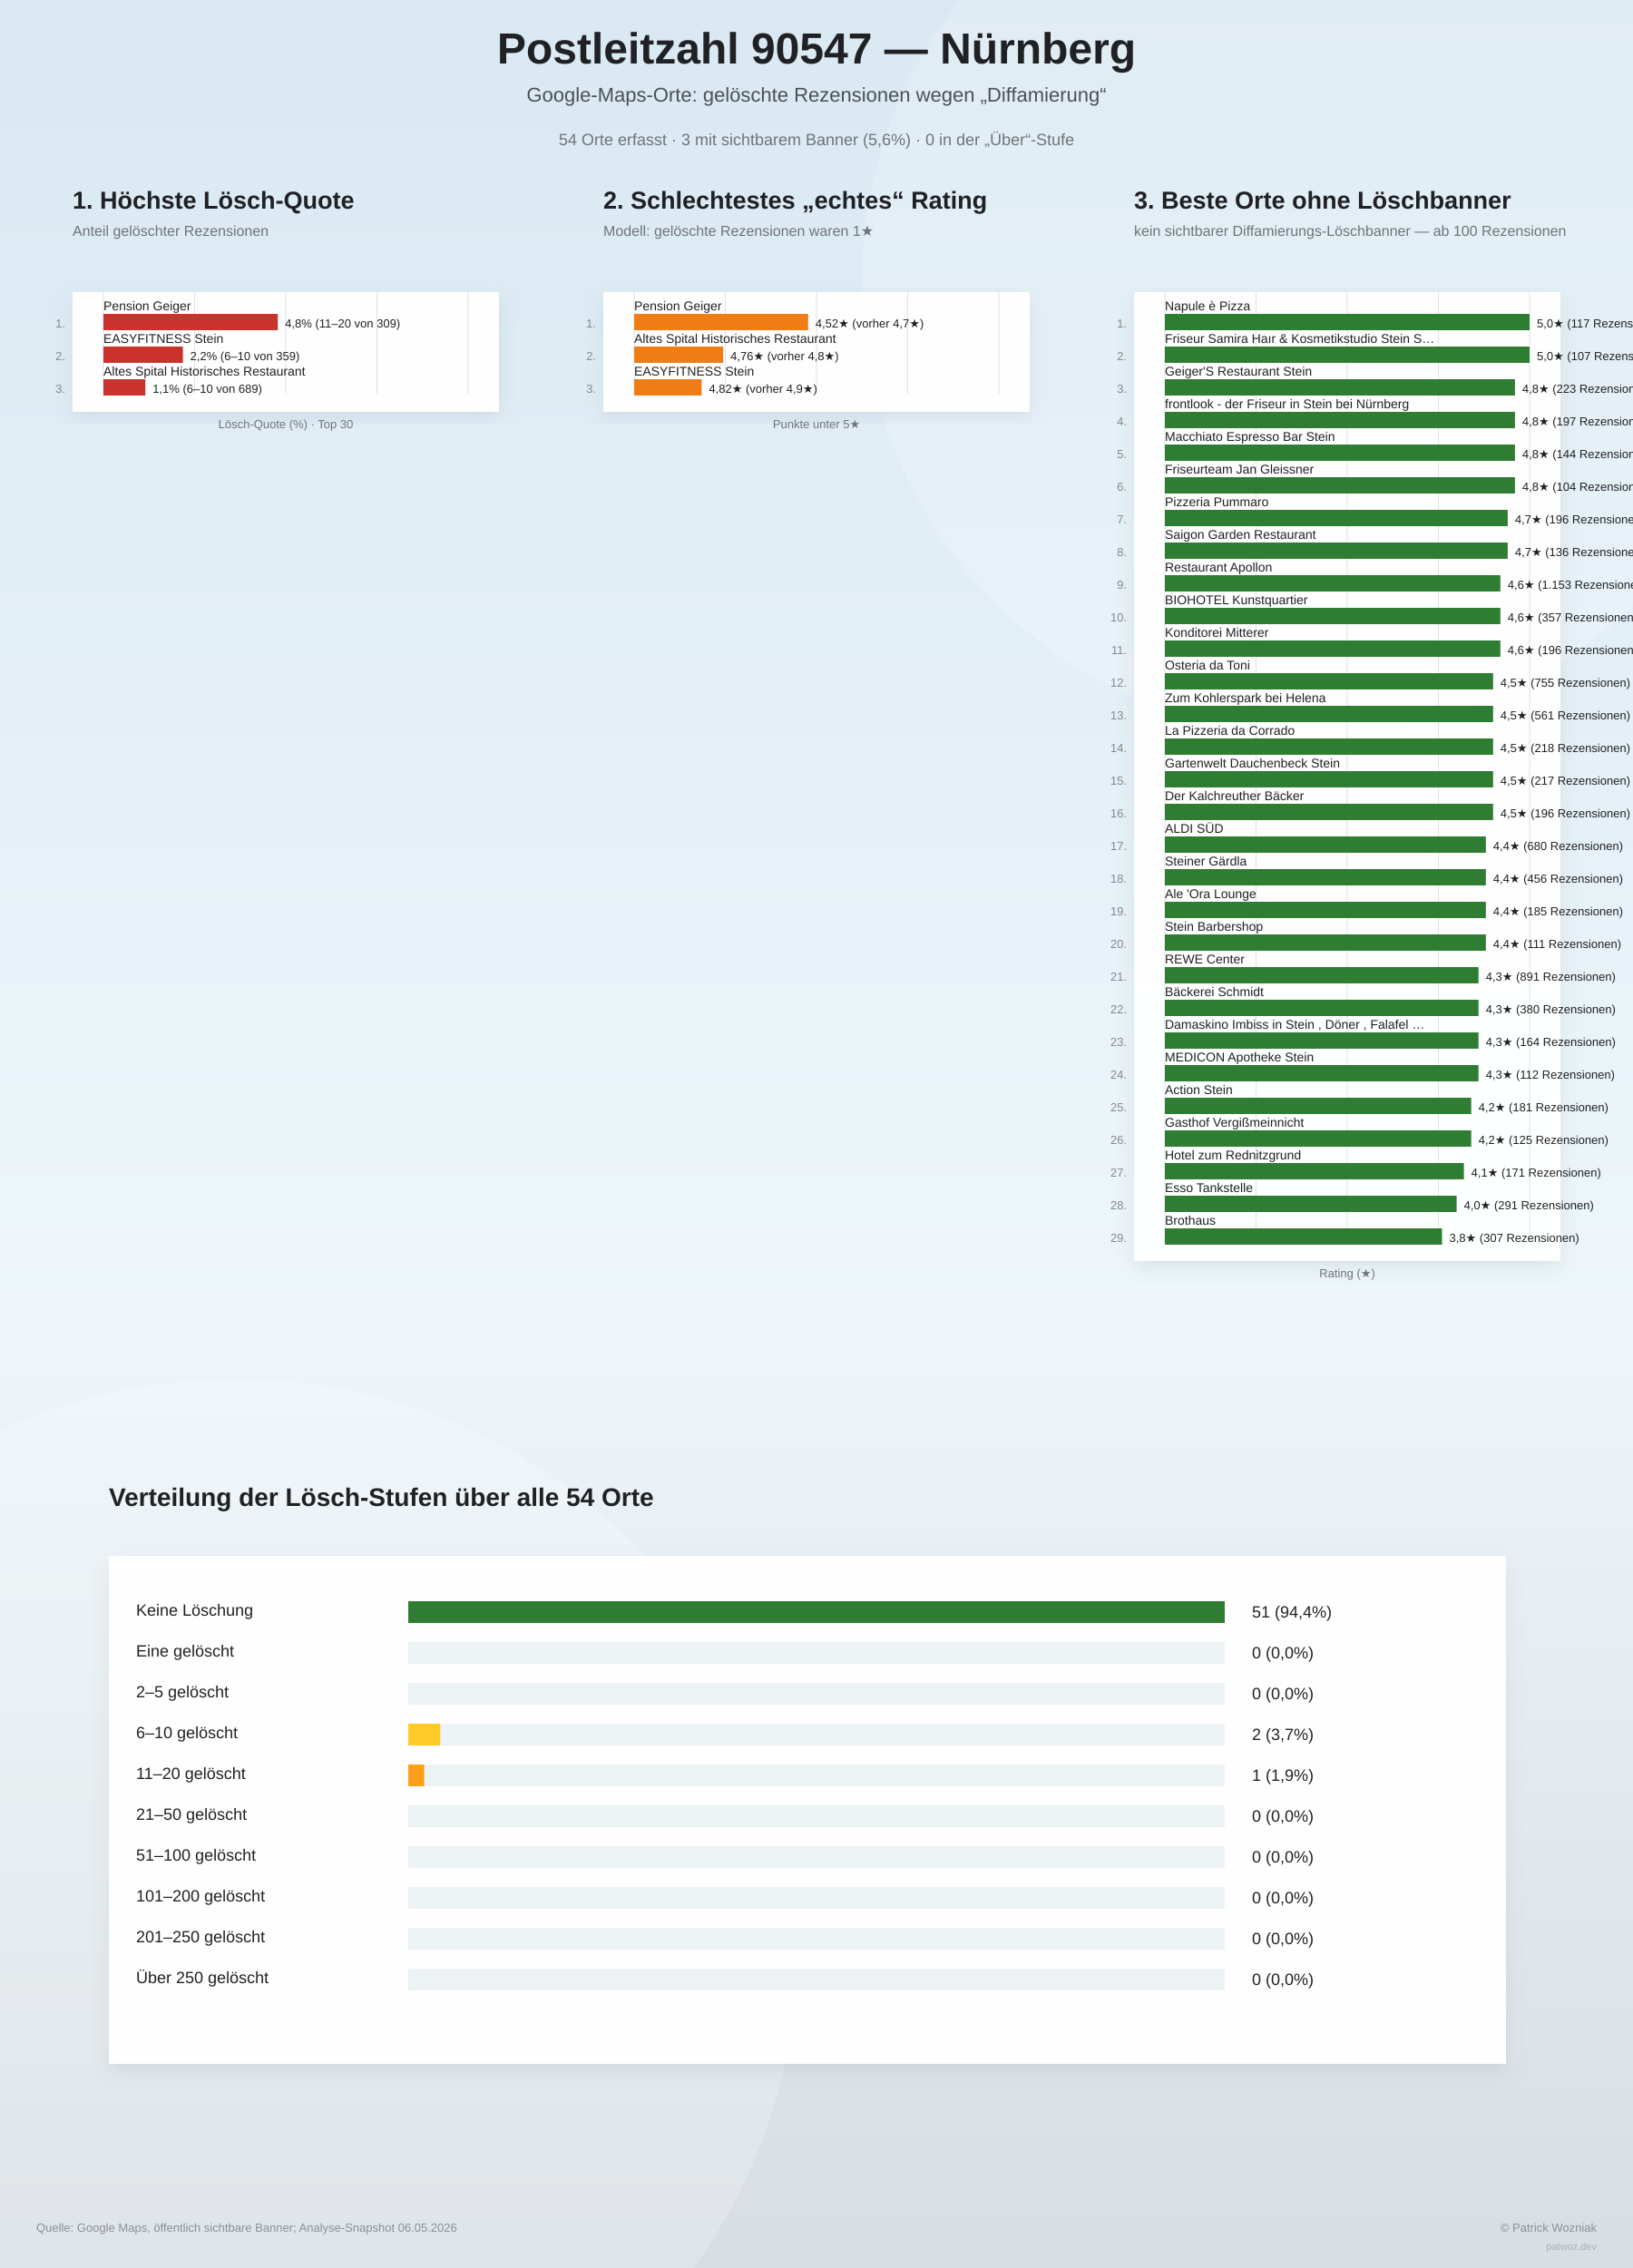
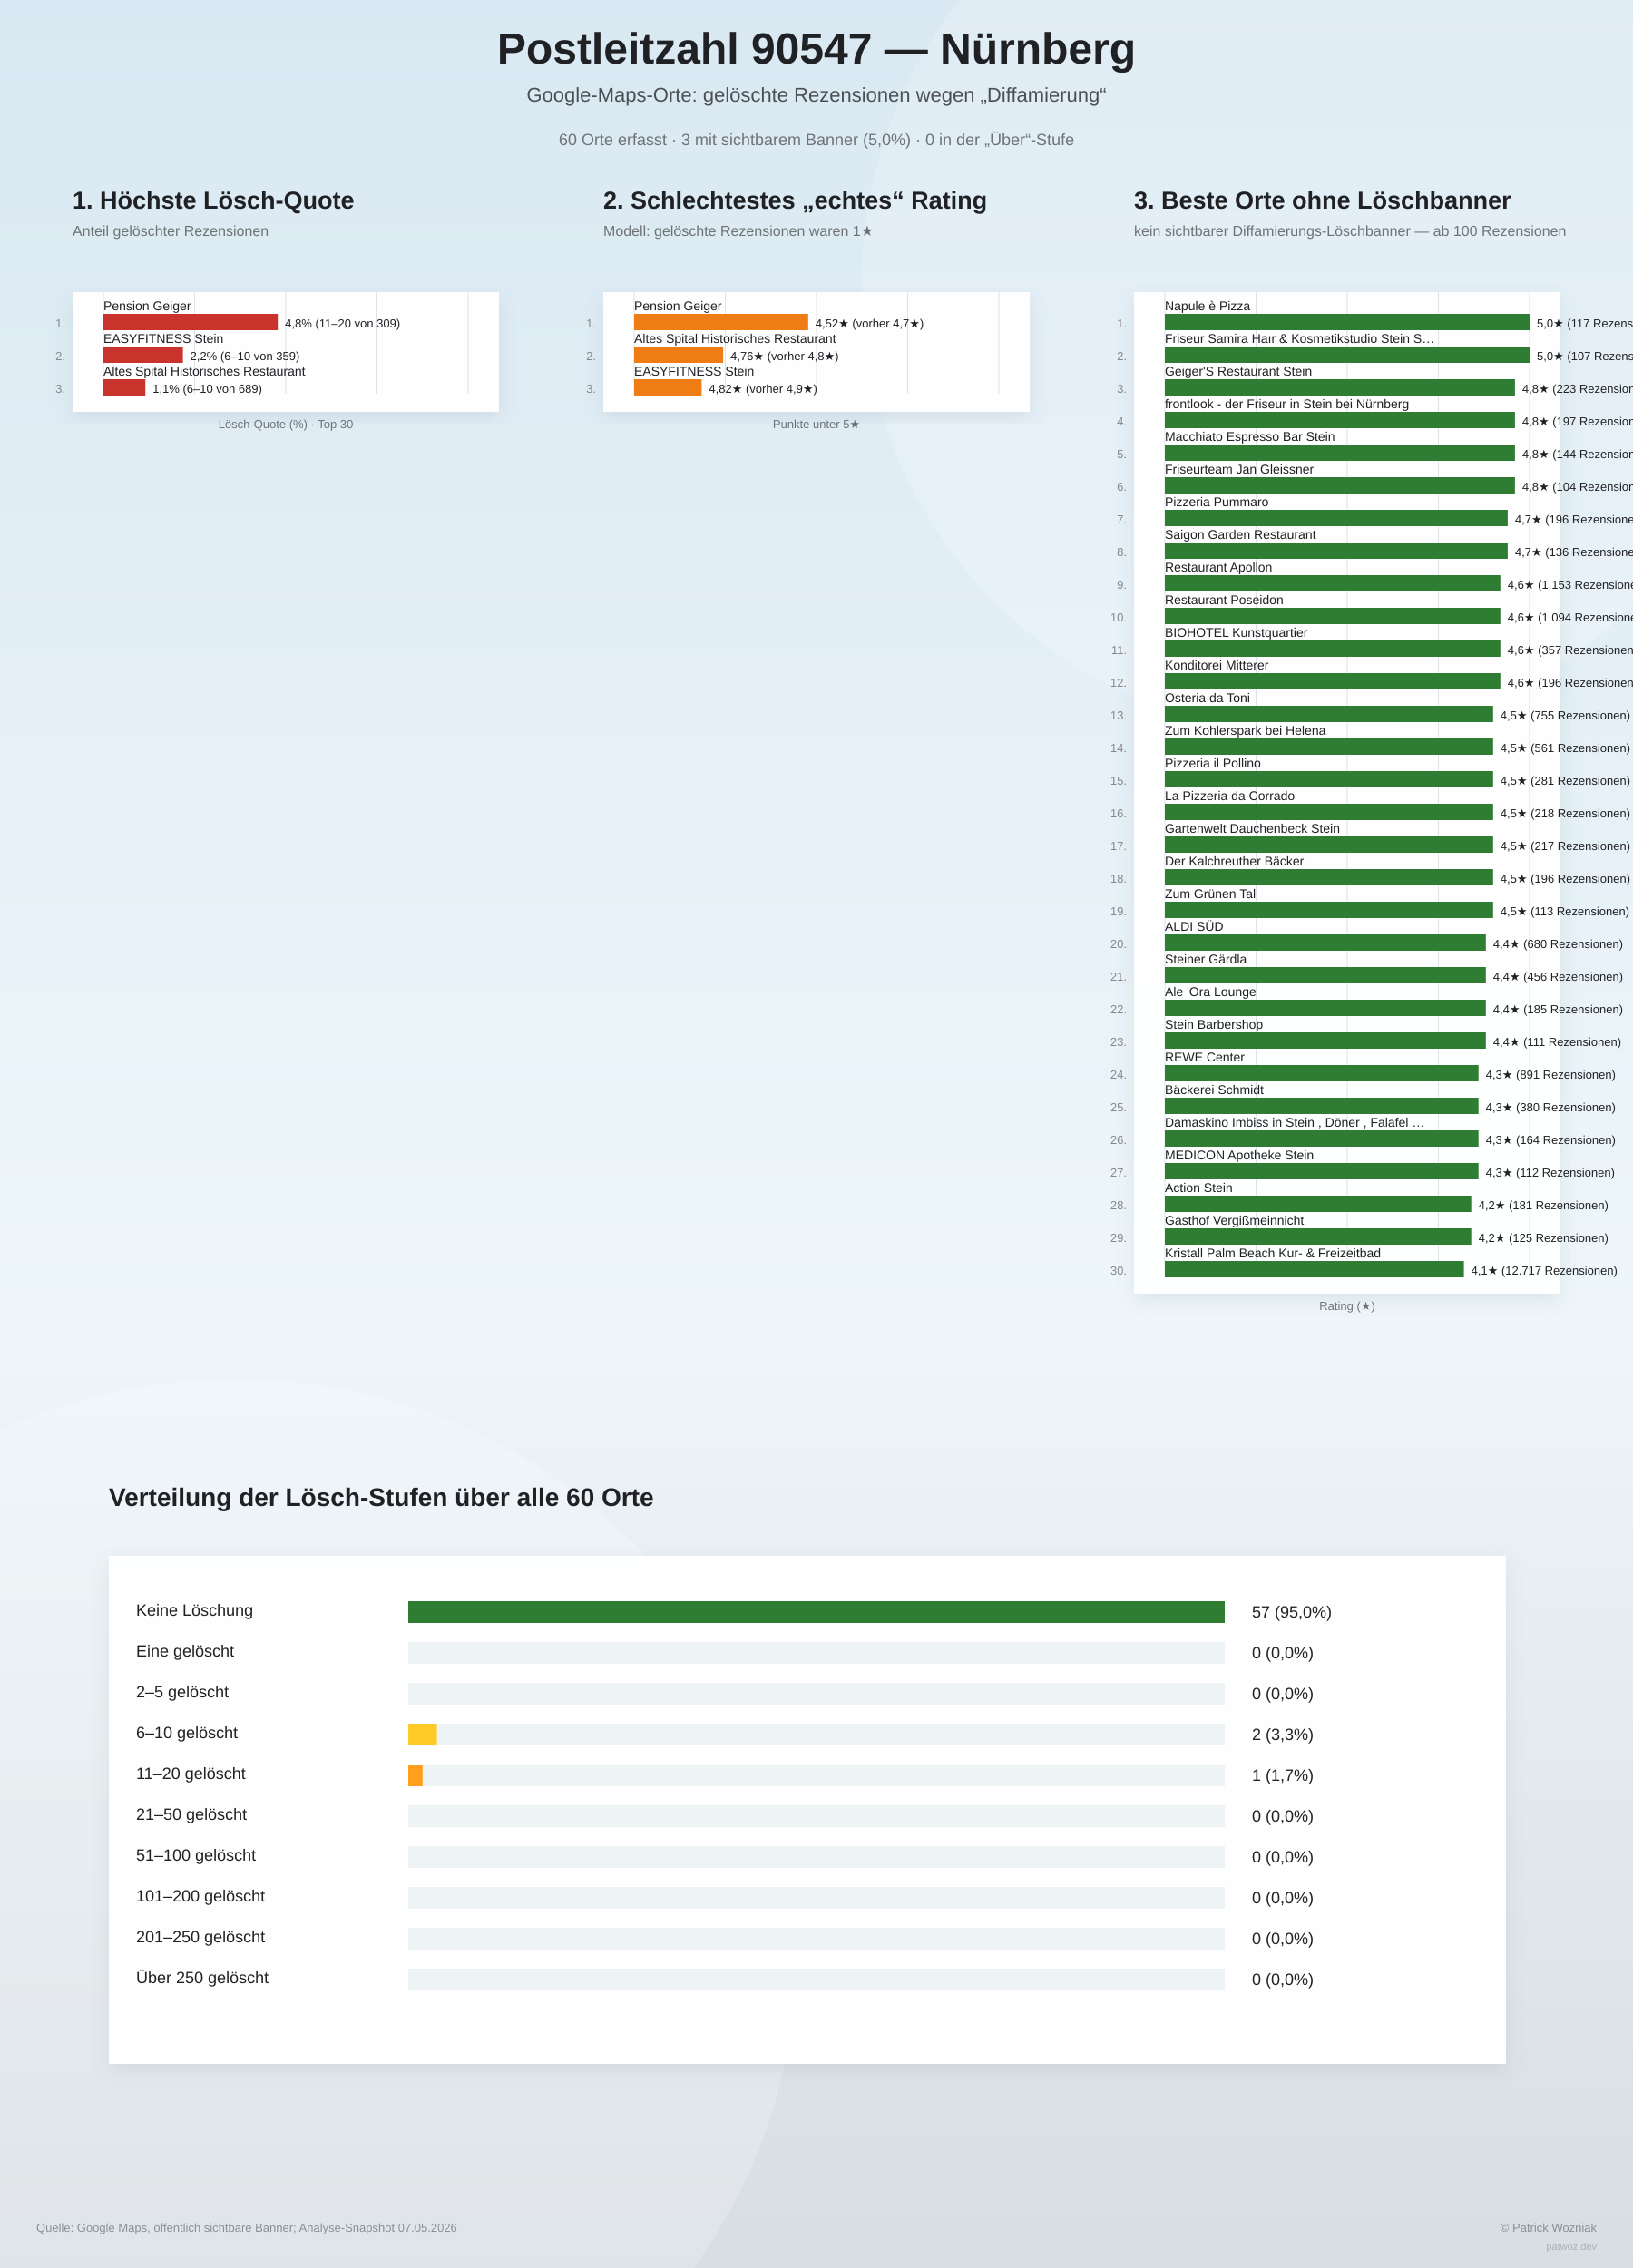
<svg xmlns="http://www.w3.org/2000/svg" width="1800" height="2500" viewBox="0 0 1800 2500">
  <defs>
    <linearGradient id="bg" x1="0" y1="0" x2="0" y2="1">
      <stop offset="0%" stop-color="#d9e8f2" />
      <stop offset="58%" stop-color="#eef6fa" />
      <stop offset="100%" stop-color="#d7dde2" />
    </linearGradient>
    <filter id="softShadow" x="-10%" y="-10%" width="120%" height="120%">
      <feDropShadow dx="0" dy="8" stdDeviation="10" flood-color="#6d7f8a" flood-opacity="0.16" />
    </filter>
  </defs>
  <rect width="100%" height="100%" fill="url(#bg)" />
  <circle cx="1450" cy="310" r="500" fill="#ffffff" opacity="0.18" />
  <circle cx="260" cy="2140" r="620" fill="#ffffff" opacity="0.20" />
  <text x="900" y="70" text-anchor="middle" font-family="Arial, sans-serif" font-size="48" font-weight="800" fill="#202124">Postleitzahl 90547 — Nürnberg</text>
  <text x="900" y="112" text-anchor="middle" font-family="Arial, sans-serif" font-size="22" fill="#4b5055">Google-Maps-Orte: gelöschte Rezensionen wegen „Diffamierung“</text>
-   <text x="900" y="160" text-anchor="middle" font-family="Arial, sans-serif" font-size="18" fill="#6f7377">54 Orte erfasst · 3 mit sichtbarem Banner (5,6%) · 0 in der „Über“-Stufe</text>
+   <text x="900" y="160" text-anchor="middle" font-family="Arial, sans-serif" font-size="18" fill="#6f7377">60 Orte erfasst · 3 mit sichtbarem Banner (5,0%) · 0 in der „Über“-Stufe</text>
  <g>
    <text x="80" y="230" font-family="Arial, sans-serif" font-size="27" font-weight="800" fill="#202124">1. Höchste Lösch-Quote</text>
    <text x="80" y="260" font-family="Arial, sans-serif" font-size="16" fill="#6f7377">Anteil gelöschter Rezensionen</text>
    <rect x="80" y="322" width="470" height="132" fill="#ffffff" opacity="0.96" filter="url(#softShadow)" />
    <line x1="114.0" y1="322" x2="114.0" y2="434.0" stroke="#dde3e8" stroke-width="1" />
    <line x1="214.5" y1="322" x2="214.5" y2="434.0" stroke="#dde3e8" stroke-width="1" />
    <line x1="315.0" y1="322" x2="315.0" y2="434.0" stroke="#dde3e8" stroke-width="1" />
    <line x1="415.5" y1="322" x2="415.5" y2="434.0" stroke="#dde3e8" stroke-width="1" />
    <line x1="516.0" y1="322" x2="516.0" y2="434.0" stroke="#dde3e8" stroke-width="1" />
    <text x="72" y="361.0" text-anchor="end" font-family="Arial, sans-serif" font-size="13" fill="#83888d">1.</text>
    <text x="114" y="342.0" font-family="Arial, sans-serif" font-size="14" fill="#202124">Pension Geiger</text>
    <rect x="114" y="346.0" width="192.2" height="18" fill="#c9332c" />
    <text x="314.2" y="361.0" font-family="Arial, sans-serif" font-size="13" fill="#202124">4,8%  (11–20 von 309)</text>
    <text x="72" y="397.0" text-anchor="end" font-family="Arial, sans-serif" font-size="13" fill="#83888d">2.</text>
    <text x="114" y="378.0" font-family="Arial, sans-serif" font-size="14" fill="#202124">EASYFITNESS Stein</text>
    <rect x="114" y="382.0" width="87.6" height="18" fill="#c9332c" />
    <text x="209.6" y="397.0" font-family="Arial, sans-serif" font-size="13" fill="#202124">2,2%  (6–10 von 359)</text>
    <text x="72" y="433.0" text-anchor="end" font-family="Arial, sans-serif" font-size="13" fill="#83888d">3.</text>
    <text x="114" y="414.0" font-family="Arial, sans-serif" font-size="14" fill="#202124">Altes Spital Historisches Restaurant</text>
    <rect x="114" y="418.0" width="46.2" height="18" fill="#c9332c" />
    <text x="168.2" y="433.0" font-family="Arial, sans-serif" font-size="13" fill="#202124">1,1%  (6–10 von 689)</text>
    <text x="315" y="472.0" text-anchor="middle" font-family="Arial, sans-serif" font-size="13" fill="#6f7377">Lösch-Quote (%) · Top 30</text>
  </g>
  <g>
    <text x="665" y="230" font-family="Arial, sans-serif" font-size="27" font-weight="800" fill="#202124">2. Schlechtestes „echtes“ Rating</text>
    <text x="665" y="260" font-family="Arial, sans-serif" font-size="16" fill="#6f7377">Modell: gelöschte Rezensionen waren 1★</text>
    <rect x="665" y="322" width="470" height="132" fill="#ffffff" opacity="0.96" filter="url(#softShadow)" />
    <line x1="699.0" y1="322" x2="699.0" y2="434.0" stroke="#dde3e8" stroke-width="1" />
    <line x1="799.5" y1="322" x2="799.5" y2="434.0" stroke="#dde3e8" stroke-width="1" />
    <line x1="900.0" y1="322" x2="900.0" y2="434.0" stroke="#dde3e8" stroke-width="1" />
    <line x1="1000.5" y1="322" x2="1000.5" y2="434.0" stroke="#dde3e8" stroke-width="1" />
    <line x1="1101.0" y1="322" x2="1101.0" y2="434.0" stroke="#dde3e8" stroke-width="1" />
    <text x="657" y="361.0" text-anchor="end" font-family="Arial, sans-serif" font-size="13" fill="#83888d">1.</text>
    <text x="699" y="342.0" font-family="Arial, sans-serif" font-size="14" fill="#202124">Pension Geiger</text>
    <rect x="699" y="346.0" width="191.8" height="18" fill="#ef7d16" />
    <text x="898.8" y="361.0" font-family="Arial, sans-serif" font-size="13" fill="#202124">4,52★  (vorher 4,7★)</text>
    <text x="657" y="397.0" text-anchor="end" font-family="Arial, sans-serif" font-size="13" fill="#83888d">2.</text>
    <text x="699" y="378.0" font-family="Arial, sans-serif" font-size="14" fill="#202124">Altes Spital Historisches Restaurant</text>
    <rect x="699" y="382.0" width="98.1" height="18" fill="#ef7d16" />
    <text x="805.1" y="397.0" font-family="Arial, sans-serif" font-size="13" fill="#202124">4,76★  (vorher 4,8★)</text>
    <text x="657" y="433.0" text-anchor="end" font-family="Arial, sans-serif" font-size="13" fill="#83888d">3.</text>
    <text x="699" y="414.0" font-family="Arial, sans-serif" font-size="14" fill="#202124">EASYFITNESS Stein</text>
    <rect x="699" y="418.0" width="74.4" height="18" fill="#ef7d16" />
    <text x="781.4" y="433.0" font-family="Arial, sans-serif" font-size="13" fill="#202124">4,82★  (vorher 4,9★)</text>
    <text x="900" y="472.0" text-anchor="middle" font-family="Arial, sans-serif" font-size="13" fill="#6f7377">Punkte unter 5★</text>
  </g>
  <g>
    <text x="1250" y="230" font-family="Arial, sans-serif" font-size="27" font-weight="800" fill="#202124">3. Beste Orte ohne Löschbanner</text>
    <text x="1250" y="260" font-family="Arial, sans-serif" font-size="16" fill="#6f7377">kein sichtbarer Diffamierungs-Löschbanner — ab 100 Rezensionen</text>
-     <rect x="1250" y="322" width="470" height="1068" fill="#ffffff" opacity="0.96" filter="url(#softShadow)" />
-     <line x1="1284.0" y1="322" x2="1284.0" y2="1370.0" stroke="#dde3e8" stroke-width="1" />
-     <line x1="1384.5" y1="322" x2="1384.5" y2="1370.0" stroke="#dde3e8" stroke-width="1" />
-     <line x1="1485.0" y1="322" x2="1485.0" y2="1370.0" stroke="#dde3e8" stroke-width="1" />
-     <line x1="1585.5" y1="322" x2="1585.5" y2="1370.0" stroke="#dde3e8" stroke-width="1" />
-     <line x1="1686.0" y1="322" x2="1686.0" y2="1370.0" stroke="#dde3e8" stroke-width="1" />
+     <rect x="1250" y="322" width="470" height="1104" fill="#ffffff" opacity="0.96" filter="url(#softShadow)" />
+     <line x1="1284.0" y1="322" x2="1284.0" y2="1406.0" stroke="#dde3e8" stroke-width="1" />
+     <line x1="1384.5" y1="322" x2="1384.5" y2="1406.0" stroke="#dde3e8" stroke-width="1" />
+     <line x1="1485.0" y1="322" x2="1485.0" y2="1406.0" stroke="#dde3e8" stroke-width="1" />
+     <line x1="1585.5" y1="322" x2="1585.5" y2="1406.0" stroke="#dde3e8" stroke-width="1" />
+     <line x1="1686.0" y1="322" x2="1686.0" y2="1406.0" stroke="#dde3e8" stroke-width="1" />
    <text x="1242" y="361.0" text-anchor="end" font-family="Arial, sans-serif" font-size="13" fill="#83888d">1.</text>
    <text x="1284" y="342.0" font-family="Arial, sans-serif" font-size="14" fill="#202124">Napule è Pizza</text>
    <rect x="1284" y="346.0" width="402.0" height="18" fill="#2e7d32" />
    <text x="1694.0" y="361.0" font-family="Arial, sans-serif" font-size="13" fill="#202124">5,0★  (117 Rezensionen)</text>
    <text x="1242" y="397.0" text-anchor="end" font-family="Arial, sans-serif" font-size="13" fill="#83888d">2.</text>
    <text x="1284" y="378.0" font-family="Arial, sans-serif" font-size="14" fill="#202124">Friseur Samira Haır &amp; Kosmetikstudio Stein S…</text>
    <rect x="1284" y="382.0" width="402.0" height="18" fill="#2e7d32" />
    <text x="1694.0" y="397.0" font-family="Arial, sans-serif" font-size="13" fill="#202124">5,0★  (107 Rezensionen)</text>
    <text x="1242" y="433.0" text-anchor="end" font-family="Arial, sans-serif" font-size="13" fill="#83888d">3.</text>
    <text x="1284" y="414.0" font-family="Arial, sans-serif" font-size="14" fill="#202124">Geiger'S Restaurant Stein</text>
    <rect x="1284" y="418.0" width="385.9" height="18" fill="#2e7d32" />
    <text x="1677.9" y="433.0" font-family="Arial, sans-serif" font-size="13" fill="#202124">4,8★  (223 Rezensionen)</text>
    <text x="1242" y="469.0" text-anchor="end" font-family="Arial, sans-serif" font-size="13" fill="#83888d">4.</text>
    <text x="1284" y="450.0" font-family="Arial, sans-serif" font-size="14" fill="#202124">frontlook - der Friseur in Stein bei Nürnberg</text>
    <rect x="1284" y="454.0" width="385.9" height="18" fill="#2e7d32" />
    <text x="1677.9" y="469.0" font-family="Arial, sans-serif" font-size="13" fill="#202124">4,8★  (197 Rezensionen)</text>
    <text x="1242" y="505.0" text-anchor="end" font-family="Arial, sans-serif" font-size="13" fill="#83888d">5.</text>
    <text x="1284" y="486.0" font-family="Arial, sans-serif" font-size="14" fill="#202124">Macchiato Espresso Bar Stein</text>
    <rect x="1284" y="490.0" width="385.9" height="18" fill="#2e7d32" />
    <text x="1677.9" y="505.0" font-family="Arial, sans-serif" font-size="13" fill="#202124">4,8★  (144 Rezensionen)</text>
    <text x="1242" y="541.0" text-anchor="end" font-family="Arial, sans-serif" font-size="13" fill="#83888d">6.</text>
    <text x="1284" y="522.0" font-family="Arial, sans-serif" font-size="14" fill="#202124">Friseurteam Jan Gleissner</text>
    <rect x="1284" y="526.0" width="385.9" height="18" fill="#2e7d32" />
    <text x="1677.9" y="541.0" font-family="Arial, sans-serif" font-size="13" fill="#202124">4,8★  (104 Rezensionen)</text>
    <text x="1242" y="577.0" text-anchor="end" font-family="Arial, sans-serif" font-size="13" fill="#83888d">7.</text>
    <text x="1284" y="558.0" font-family="Arial, sans-serif" font-size="14" fill="#202124">Pizzeria Pummaro</text>
    <rect x="1284" y="562.0" width="377.9" height="18" fill="#2e7d32" />
    <text x="1669.9" y="577.0" font-family="Arial, sans-serif" font-size="13" fill="#202124">4,7★  (196 Rezensionen)</text>
    <text x="1242" y="613.0" text-anchor="end" font-family="Arial, sans-serif" font-size="13" fill="#83888d">8.</text>
    <text x="1284" y="594.0" font-family="Arial, sans-serif" font-size="14" fill="#202124">Saigon Garden Restaurant</text>
    <rect x="1284" y="598.0" width="377.9" height="18" fill="#2e7d32" />
    <text x="1669.9" y="613.0" font-family="Arial, sans-serif" font-size="13" fill="#202124">4,7★  (136 Rezensionen)</text>
    <text x="1242" y="649.0" text-anchor="end" font-family="Arial, sans-serif" font-size="13" fill="#83888d">9.</text>
    <text x="1284" y="630.0" font-family="Arial, sans-serif" font-size="14" fill="#202124">Restaurant Apollon</text>
    <rect x="1284" y="634.0" width="369.8" height="18" fill="#2e7d32" />
    <text x="1661.8" y="649.0" font-family="Arial, sans-serif" font-size="13" fill="#202124">4,6★  (1.153 Rezensionen)</text>
    <text x="1242" y="685.0" text-anchor="end" font-family="Arial, sans-serif" font-size="13" fill="#83888d">10.</text>
-     <text x="1284" y="666.0" font-family="Arial, sans-serif" font-size="14" fill="#202124">BIOHOTEL Kunstquartier</text>
+     <text x="1284" y="666.0" font-family="Arial, sans-serif" font-size="14" fill="#202124">Restaurant Poseidon</text>
    <rect x="1284" y="670.0" width="369.8" height="18" fill="#2e7d32" />
-     <text x="1661.8" y="685.0" font-family="Arial, sans-serif" font-size="13" fill="#202124">4,6★  (357 Rezensionen)</text>
+     <text x="1661.8" y="685.0" font-family="Arial, sans-serif" font-size="13" fill="#202124">4,6★  (1.094 Rezensionen)</text>
    <text x="1242" y="721.0" text-anchor="end" font-family="Arial, sans-serif" font-size="13" fill="#83888d">11.</text>
-     <text x="1284" y="702.0" font-family="Arial, sans-serif" font-size="14" fill="#202124">Konditorei Mitterer</text>
+     <text x="1284" y="702.0" font-family="Arial, sans-serif" font-size="14" fill="#202124">BIOHOTEL Kunstquartier</text>
    <rect x="1284" y="706.0" width="369.8" height="18" fill="#2e7d32" />
-     <text x="1661.8" y="721.0" font-family="Arial, sans-serif" font-size="13" fill="#202124">4,6★  (196 Rezensionen)</text>
+     <text x="1661.8" y="721.0" font-family="Arial, sans-serif" font-size="13" fill="#202124">4,6★  (357 Rezensionen)</text>
    <text x="1242" y="757.0" text-anchor="end" font-family="Arial, sans-serif" font-size="13" fill="#83888d">12.</text>
-     <text x="1284" y="738.0" font-family="Arial, sans-serif" font-size="14" fill="#202124">Osteria da Toni</text>
-     <rect x="1284" y="742.0" width="361.8" height="18" fill="#2e7d32" />
-     <text x="1653.8" y="757.0" font-family="Arial, sans-serif" font-size="13" fill="#202124">4,5★  (755 Rezensionen)</text>
+     <text x="1284" y="738.0" font-family="Arial, sans-serif" font-size="14" fill="#202124">Konditorei Mitterer</text>
+     <rect x="1284" y="742.0" width="369.8" height="18" fill="#2e7d32" />
+     <text x="1661.8" y="757.0" font-family="Arial, sans-serif" font-size="13" fill="#202124">4,6★  (196 Rezensionen)</text>
    <text x="1242" y="793.0" text-anchor="end" font-family="Arial, sans-serif" font-size="13" fill="#83888d">13.</text>
-     <text x="1284" y="774.0" font-family="Arial, sans-serif" font-size="14" fill="#202124">Zum Kohlerspark bei Helena</text>
+     <text x="1284" y="774.0" font-family="Arial, sans-serif" font-size="14" fill="#202124">Osteria da Toni</text>
    <rect x="1284" y="778.0" width="361.8" height="18" fill="#2e7d32" />
-     <text x="1653.8" y="793.0" font-family="Arial, sans-serif" font-size="13" fill="#202124">4,5★  (561 Rezensionen)</text>
+     <text x="1653.8" y="793.0" font-family="Arial, sans-serif" font-size="13" fill="#202124">4,5★  (755 Rezensionen)</text>
    <text x="1242" y="829.0" text-anchor="end" font-family="Arial, sans-serif" font-size="13" fill="#83888d">14.</text>
-     <text x="1284" y="810.0" font-family="Arial, sans-serif" font-size="14" fill="#202124">La Pizzeria da Corrado</text>
+     <text x="1284" y="810.0" font-family="Arial, sans-serif" font-size="14" fill="#202124">Zum Kohlerspark bei Helena</text>
    <rect x="1284" y="814.0" width="361.8" height="18" fill="#2e7d32" />
-     <text x="1653.8" y="829.0" font-family="Arial, sans-serif" font-size="13" fill="#202124">4,5★  (218 Rezensionen)</text>
+     <text x="1653.8" y="829.0" font-family="Arial, sans-serif" font-size="13" fill="#202124">4,5★  (561 Rezensionen)</text>
    <text x="1242" y="865.0" text-anchor="end" font-family="Arial, sans-serif" font-size="13" fill="#83888d">15.</text>
-     <text x="1284" y="846.0" font-family="Arial, sans-serif" font-size="14" fill="#202124">Gartenwelt Dauchenbeck Stein</text>
+     <text x="1284" y="846.0" font-family="Arial, sans-serif" font-size="14" fill="#202124">Pizzeria il Pollino</text>
    <rect x="1284" y="850.0" width="361.8" height="18" fill="#2e7d32" />
-     <text x="1653.8" y="865.0" font-family="Arial, sans-serif" font-size="13" fill="#202124">4,5★  (217 Rezensionen)</text>
+     <text x="1653.8" y="865.0" font-family="Arial, sans-serif" font-size="13" fill="#202124">4,5★  (281 Rezensionen)</text>
    <text x="1242" y="901.0" text-anchor="end" font-family="Arial, sans-serif" font-size="13" fill="#83888d">16.</text>
-     <text x="1284" y="882.0" font-family="Arial, sans-serif" font-size="14" fill="#202124">Der Kalchreuther Bäcker</text>
+     <text x="1284" y="882.0" font-family="Arial, sans-serif" font-size="14" fill="#202124">La Pizzeria da Corrado</text>
    <rect x="1284" y="886.0" width="361.8" height="18" fill="#2e7d32" />
-     <text x="1653.8" y="901.0" font-family="Arial, sans-serif" font-size="13" fill="#202124">4,5★  (196 Rezensionen)</text>
+     <text x="1653.8" y="901.0" font-family="Arial, sans-serif" font-size="13" fill="#202124">4,5★  (218 Rezensionen)</text>
    <text x="1242" y="937.0" text-anchor="end" font-family="Arial, sans-serif" font-size="13" fill="#83888d">17.</text>
-     <text x="1284" y="918.0" font-family="Arial, sans-serif" font-size="14" fill="#202124">ALDI SÜD</text>
-     <rect x="1284" y="922.0" width="353.8" height="18" fill="#2e7d32" />
-     <text x="1645.8" y="937.0" font-family="Arial, sans-serif" font-size="13" fill="#202124">4,4★  (680 Rezensionen)</text>
+     <text x="1284" y="918.0" font-family="Arial, sans-serif" font-size="14" fill="#202124">Gartenwelt Dauchenbeck Stein</text>
+     <rect x="1284" y="922.0" width="361.8" height="18" fill="#2e7d32" />
+     <text x="1653.8" y="937.0" font-family="Arial, sans-serif" font-size="13" fill="#202124">4,5★  (217 Rezensionen)</text>
    <text x="1242" y="973.0" text-anchor="end" font-family="Arial, sans-serif" font-size="13" fill="#83888d">18.</text>
-     <text x="1284" y="954.0" font-family="Arial, sans-serif" font-size="14" fill="#202124">Steiner Gärdla</text>
-     <rect x="1284" y="958.0" width="353.8" height="18" fill="#2e7d32" />
-     <text x="1645.8" y="973.0" font-family="Arial, sans-serif" font-size="13" fill="#202124">4,4★  (456 Rezensionen)</text>
+     <text x="1284" y="954.0" font-family="Arial, sans-serif" font-size="14" fill="#202124">Der Kalchreuther Bäcker</text>
+     <rect x="1284" y="958.0" width="361.8" height="18" fill="#2e7d32" />
+     <text x="1653.8" y="973.0" font-family="Arial, sans-serif" font-size="13" fill="#202124">4,5★  (196 Rezensionen)</text>
    <text x="1242" y="1009.0" text-anchor="end" font-family="Arial, sans-serif" font-size="13" fill="#83888d">19.</text>
-     <text x="1284" y="990.0" font-family="Arial, sans-serif" font-size="14" fill="#202124">Ale 'Ora Lounge</text>
-     <rect x="1284" y="994.0" width="353.8" height="18" fill="#2e7d32" />
-     <text x="1645.8" y="1009.0" font-family="Arial, sans-serif" font-size="13" fill="#202124">4,4★  (185 Rezensionen)</text>
+     <text x="1284" y="990.0" font-family="Arial, sans-serif" font-size="14" fill="#202124">Zum Grünen Tal</text>
+     <rect x="1284" y="994.0" width="361.8" height="18" fill="#2e7d32" />
+     <text x="1653.8" y="1009.0" font-family="Arial, sans-serif" font-size="13" fill="#202124">4,5★  (113 Rezensionen)</text>
    <text x="1242" y="1045.0" text-anchor="end" font-family="Arial, sans-serif" font-size="13" fill="#83888d">20.</text>
-     <text x="1284" y="1026.0" font-family="Arial, sans-serif" font-size="14" fill="#202124">Stein Barbershop</text>
+     <text x="1284" y="1026.0" font-family="Arial, sans-serif" font-size="14" fill="#202124">ALDI SÜD</text>
    <rect x="1284" y="1030.0" width="353.8" height="18" fill="#2e7d32" />
-     <text x="1645.8" y="1045.0" font-family="Arial, sans-serif" font-size="13" fill="#202124">4,4★  (111 Rezensionen)</text>
+     <text x="1645.8" y="1045.0" font-family="Arial, sans-serif" font-size="13" fill="#202124">4,4★  (680 Rezensionen)</text>
    <text x="1242" y="1081.0" text-anchor="end" font-family="Arial, sans-serif" font-size="13" fill="#83888d">21.</text>
-     <text x="1284" y="1062.0" font-family="Arial, sans-serif" font-size="14" fill="#202124">REWE Center</text>
-     <rect x="1284" y="1066.0" width="345.7" height="18" fill="#2e7d32" />
-     <text x="1637.7" y="1081.0" font-family="Arial, sans-serif" font-size="13" fill="#202124">4,3★  (891 Rezensionen)</text>
+     <text x="1284" y="1062.0" font-family="Arial, sans-serif" font-size="14" fill="#202124">Steiner Gärdla</text>
+     <rect x="1284" y="1066.0" width="353.8" height="18" fill="#2e7d32" />
+     <text x="1645.8" y="1081.0" font-family="Arial, sans-serif" font-size="13" fill="#202124">4,4★  (456 Rezensionen)</text>
    <text x="1242" y="1117.0" text-anchor="end" font-family="Arial, sans-serif" font-size="13" fill="#83888d">22.</text>
-     <text x="1284" y="1098.0" font-family="Arial, sans-serif" font-size="14" fill="#202124">Bäckerei Schmidt</text>
-     <rect x="1284" y="1102.0" width="345.7" height="18" fill="#2e7d32" />
-     <text x="1637.7" y="1117.0" font-family="Arial, sans-serif" font-size="13" fill="#202124">4,3★  (380 Rezensionen)</text>
+     <text x="1284" y="1098.0" font-family="Arial, sans-serif" font-size="14" fill="#202124">Ale 'Ora Lounge</text>
+     <rect x="1284" y="1102.0" width="353.8" height="18" fill="#2e7d32" />
+     <text x="1645.8" y="1117.0" font-family="Arial, sans-serif" font-size="13" fill="#202124">4,4★  (185 Rezensionen)</text>
    <text x="1242" y="1153.0" text-anchor="end" font-family="Arial, sans-serif" font-size="13" fill="#83888d">23.</text>
-     <text x="1284" y="1134.0" font-family="Arial, sans-serif" font-size="14" fill="#202124">Damaskino Imbiss in Stein , Döner , Falafel …</text>
-     <rect x="1284" y="1138.0" width="345.7" height="18" fill="#2e7d32" />
-     <text x="1637.7" y="1153.0" font-family="Arial, sans-serif" font-size="13" fill="#202124">4,3★  (164 Rezensionen)</text>
+     <text x="1284" y="1134.0" font-family="Arial, sans-serif" font-size="14" fill="#202124">Stein Barbershop</text>
+     <rect x="1284" y="1138.0" width="353.8" height="18" fill="#2e7d32" />
+     <text x="1645.8" y="1153.0" font-family="Arial, sans-serif" font-size="13" fill="#202124">4,4★  (111 Rezensionen)</text>
    <text x="1242" y="1189.0" text-anchor="end" font-family="Arial, sans-serif" font-size="13" fill="#83888d">24.</text>
-     <text x="1284" y="1170.0" font-family="Arial, sans-serif" font-size="14" fill="#202124">MEDICON Apotheke Stein</text>
+     <text x="1284" y="1170.0" font-family="Arial, sans-serif" font-size="14" fill="#202124">REWE Center</text>
    <rect x="1284" y="1174.0" width="345.7" height="18" fill="#2e7d32" />
-     <text x="1637.7" y="1189.0" font-family="Arial, sans-serif" font-size="13" fill="#202124">4,3★  (112 Rezensionen)</text>
+     <text x="1637.7" y="1189.0" font-family="Arial, sans-serif" font-size="13" fill="#202124">4,3★  (891 Rezensionen)</text>
    <text x="1242" y="1225.0" text-anchor="end" font-family="Arial, sans-serif" font-size="13" fill="#83888d">25.</text>
-     <text x="1284" y="1206.0" font-family="Arial, sans-serif" font-size="14" fill="#202124">Action Stein</text>
-     <rect x="1284" y="1210.0" width="337.7" height="18" fill="#2e7d32" />
-     <text x="1629.7" y="1225.0" font-family="Arial, sans-serif" font-size="13" fill="#202124">4,2★  (181 Rezensionen)</text>
+     <text x="1284" y="1206.0" font-family="Arial, sans-serif" font-size="14" fill="#202124">Bäckerei Schmidt</text>
+     <rect x="1284" y="1210.0" width="345.7" height="18" fill="#2e7d32" />
+     <text x="1637.7" y="1225.0" font-family="Arial, sans-serif" font-size="13" fill="#202124">4,3★  (380 Rezensionen)</text>
    <text x="1242" y="1261.0" text-anchor="end" font-family="Arial, sans-serif" font-size="13" fill="#83888d">26.</text>
-     <text x="1284" y="1242.0" font-family="Arial, sans-serif" font-size="14" fill="#202124">Gasthof Vergißmeinnicht</text>
-     <rect x="1284" y="1246.0" width="337.7" height="18" fill="#2e7d32" />
-     <text x="1629.7" y="1261.0" font-family="Arial, sans-serif" font-size="13" fill="#202124">4,2★  (125 Rezensionen)</text>
+     <text x="1284" y="1242.0" font-family="Arial, sans-serif" font-size="14" fill="#202124">Damaskino Imbiss in Stein , Döner , Falafel …</text>
+     <rect x="1284" y="1246.0" width="345.7" height="18" fill="#2e7d32" />
+     <text x="1637.7" y="1261.0" font-family="Arial, sans-serif" font-size="13" fill="#202124">4,3★  (164 Rezensionen)</text>
    <text x="1242" y="1297.0" text-anchor="end" font-family="Arial, sans-serif" font-size="13" fill="#83888d">27.</text>
-     <text x="1284" y="1278.0" font-family="Arial, sans-serif" font-size="14" fill="#202124">Hotel zum Rednitzgrund</text>
-     <rect x="1284" y="1282.0" width="329.6" height="18" fill="#2e7d32" />
-     <text x="1621.6" y="1297.0" font-family="Arial, sans-serif" font-size="13" fill="#202124">4,1★  (171 Rezensionen)</text>
+     <text x="1284" y="1278.0" font-family="Arial, sans-serif" font-size="14" fill="#202124">MEDICON Apotheke Stein</text>
+     <rect x="1284" y="1282.0" width="345.7" height="18" fill="#2e7d32" />
+     <text x="1637.7" y="1297.0" font-family="Arial, sans-serif" font-size="13" fill="#202124">4,3★  (112 Rezensionen)</text>
    <text x="1242" y="1333.0" text-anchor="end" font-family="Arial, sans-serif" font-size="13" fill="#83888d">28.</text>
-     <text x="1284" y="1314.0" font-family="Arial, sans-serif" font-size="14" fill="#202124">Esso Tankstelle</text>
-     <rect x="1284" y="1318.0" width="321.6" height="18" fill="#2e7d32" />
-     <text x="1613.6" y="1333.0" font-family="Arial, sans-serif" font-size="13" fill="#202124">4,0★  (291 Rezensionen)</text>
+     <text x="1284" y="1314.0" font-family="Arial, sans-serif" font-size="14" fill="#202124">Action Stein</text>
+     <rect x="1284" y="1318.0" width="337.7" height="18" fill="#2e7d32" />
+     <text x="1629.7" y="1333.0" font-family="Arial, sans-serif" font-size="13" fill="#202124">4,2★  (181 Rezensionen)</text>
    <text x="1242" y="1369.0" text-anchor="end" font-family="Arial, sans-serif" font-size="13" fill="#83888d">29.</text>
-     <text x="1284" y="1350.0" font-family="Arial, sans-serif" font-size="14" fill="#202124">Brothaus</text>
-     <rect x="1284" y="1354.0" width="305.5" height="18" fill="#2e7d32" />
-     <text x="1597.5" y="1369.0" font-family="Arial, sans-serif" font-size="13" fill="#202124">3,8★  (307 Rezensionen)</text>
-     <text x="1485" y="1408.0" text-anchor="middle" font-family="Arial, sans-serif" font-size="13" fill="#6f7377">Rating (★)</text>
-   </g>
-   <g>
-     <text x="120" y="1660" font-family="Arial, sans-serif" font-size="28" font-weight="800" fill="#202124">Verteilung der Lösch-Stufen über alle 54 Orte</text>
+     <text x="1284" y="1350.0" font-family="Arial, sans-serif" font-size="14" fill="#202124">Gasthof Vergißmeinnicht</text>
+     <rect x="1284" y="1354.0" width="337.7" height="18" fill="#2e7d32" />
+     <text x="1629.7" y="1369.0" font-family="Arial, sans-serif" font-size="13" fill="#202124">4,2★  (125 Rezensionen)</text>
+     <text x="1242" y="1405.0" text-anchor="end" font-family="Arial, sans-serif" font-size="13" fill="#83888d">30.</text>
+     <text x="1284" y="1386.0" font-family="Arial, sans-serif" font-size="14" fill="#202124">Kristall Palm Beach Kur- &amp; Freizeitbad</text>
+     <rect x="1284" y="1390.0" width="329.6" height="18" fill="#2e7d32" />
+     <text x="1621.6" y="1405.0" font-family="Arial, sans-serif" font-size="13" fill="#202124">4,1★  (12.717 Rezensionen)</text>
+     <text x="1485" y="1444.0" text-anchor="middle" font-family="Arial, sans-serif" font-size="13" fill="#6f7377">Rating (★)</text>
+   </g>
+   <g>
+     <text x="120" y="1660" font-family="Arial, sans-serif" font-size="28" font-weight="800" fill="#202124">Verteilung der Lösch-Stufen über alle 60 Orte</text>
    <rect x="120" y="1715" width="1540" height="560" fill="#ffffff" opacity="0.96" filter="url(#softShadow)" />
    <text x="150" y="1781" font-family="Arial, sans-serif" font-size="18" fill="#202124">Keine Löschung</text>
    <rect x="450" y="1765" width="900" height="24" fill="#edf2f5" />
    <rect x="450" y="1765" width="900.0" height="24" fill="#2e7d32" />
-     <text x="1380" y="1783" font-family="Arial, sans-serif" font-size="18" fill="#202124">51 (94,4%)</text>
+     <text x="1380" y="1783" font-family="Arial, sans-serif" font-size="18" fill="#202124">57 (95,0%)</text>
    <text x="150" y="1826" font-family="Arial, sans-serif" font-size="18" fill="#202124">Eine gelöscht</text>
    <rect x="450" y="1810" width="900" height="24" fill="#edf2f5" />
    <rect x="450" y="1810" width="0.0" height="24" fill="#8bc34a" />
    <text x="1380" y="1828" font-family="Arial, sans-serif" font-size="18" fill="#202124">0 (0,0%)</text>
    <text x="150" y="1871" font-family="Arial, sans-serif" font-size="18" fill="#202124">2–5 gelöscht</text>
    <rect x="450" y="1855" width="900" height="24" fill="#edf2f5" />
    <rect x="450" y="1855" width="0.0" height="24" fill="#cddc39" />
    <text x="1380" y="1873" font-family="Arial, sans-serif" font-size="18" fill="#202124">0 (0,0%)</text>
    <text x="150" y="1916" font-family="Arial, sans-serif" font-size="18" fill="#202124">6–10 gelöscht</text>
    <rect x="450" y="1900" width="900" height="24" fill="#edf2f5" />
-     <rect x="450" y="1900" width="35.3" height="24" fill="#ffca28" />
-     <text x="1380" y="1918" font-family="Arial, sans-serif" font-size="18" fill="#202124">2 (3,7%)</text>
+     <rect x="450" y="1900" width="31.6" height="24" fill="#ffca28" />
+     <text x="1380" y="1918" font-family="Arial, sans-serif" font-size="18" fill="#202124">2 (3,3%)</text>
    <text x="150" y="1961" font-family="Arial, sans-serif" font-size="18" fill="#202124">11–20 gelöscht</text>
    <rect x="450" y="1945" width="900" height="24" fill="#edf2f5" />
-     <rect x="450" y="1945" width="17.6" height="24" fill="#ff9f1c" />
-     <text x="1380" y="1963" font-family="Arial, sans-serif" font-size="18" fill="#202124">1 (1,9%)</text>
+     <rect x="450" y="1945" width="15.8" height="24" fill="#ff9f1c" />
+     <text x="1380" y="1963" font-family="Arial, sans-serif" font-size="18" fill="#202124">1 (1,7%)</text>
    <text x="150" y="2006" font-family="Arial, sans-serif" font-size="18" fill="#202124">21–50 gelöscht</text>
    <rect x="450" y="1990" width="900" height="24" fill="#edf2f5" />
    <rect x="450" y="1990" width="0.0" height="24" fill="#ff6d00" />
    <text x="1380" y="2008" font-family="Arial, sans-serif" font-size="18" fill="#202124">0 (0,0%)</text>
    <text x="150" y="2051" font-family="Arial, sans-serif" font-size="18" fill="#202124">51–100 gelöscht</text>
    <rect x="450" y="2035" width="900" height="24" fill="#edf2f5" />
    <rect x="450" y="2035" width="0.0" height="24" fill="#e5391b" />
    <text x="1380" y="2053" font-family="Arial, sans-serif" font-size="18" fill="#202124">0 (0,0%)</text>
    <text x="150" y="2096" font-family="Arial, sans-serif" font-size="18" fill="#202124">101–200 gelöscht</text>
    <rect x="450" y="2080" width="900" height="24" fill="#edf2f5" />
    <rect x="450" y="2080" width="0.0" height="24" fill="#c62828" />
    <text x="1380" y="2098" font-family="Arial, sans-serif" font-size="18" fill="#202124">0 (0,0%)</text>
    <text x="150" y="2141" font-family="Arial, sans-serif" font-size="18" fill="#202124">201–250 gelöscht</text>
    <rect x="450" y="2125" width="900" height="24" fill="#edf2f5" />
    <rect x="450" y="2125" width="0.0" height="24" fill="#8e1919" />
    <text x="1380" y="2143" font-family="Arial, sans-serif" font-size="18" fill="#202124">0 (0,0%)</text>
    <text x="150" y="2186" font-family="Arial, sans-serif" font-size="18" fill="#202124">Über 250 gelöscht</text>
    <rect x="450" y="2170" width="900" height="24" fill="#edf2f5" />
    <rect x="450" y="2170" width="0.0" height="24" fill="#5b0f0f" />
    <text x="1380" y="2188" font-family="Arial, sans-serif" font-size="18" fill="#202124">0 (0,0%)</text>
  </g>
-   <text x="40" y="2460" font-family="Arial, sans-serif" font-size="13" fill="#8a8f94">Quelle: Google Maps, öffentlich sichtbare Banner; Analyse-Snapshot 06.05.2026</text>
+   <text x="40" y="2460" font-family="Arial, sans-serif" font-size="13" fill="#8a8f94">Quelle: Google Maps, öffentlich sichtbare Banner; Analyse-Snapshot 07.05.2026</text>
  <text x="1760" y="2460" text-anchor="end" font-family="Arial, sans-serif" font-size="13" fill="#8a8f94">© <a href="https://patwoz.dev" target="_blank" style="fill:#8a8f94;text-decoration:none">Patrick Wozniak</a>
  </text>
  <text x="1760" y="2480" text-anchor="end" font-family="Arial, sans-serif" font-size="11" fill="#aab0b5">patwoz.dev</text>
</svg>
